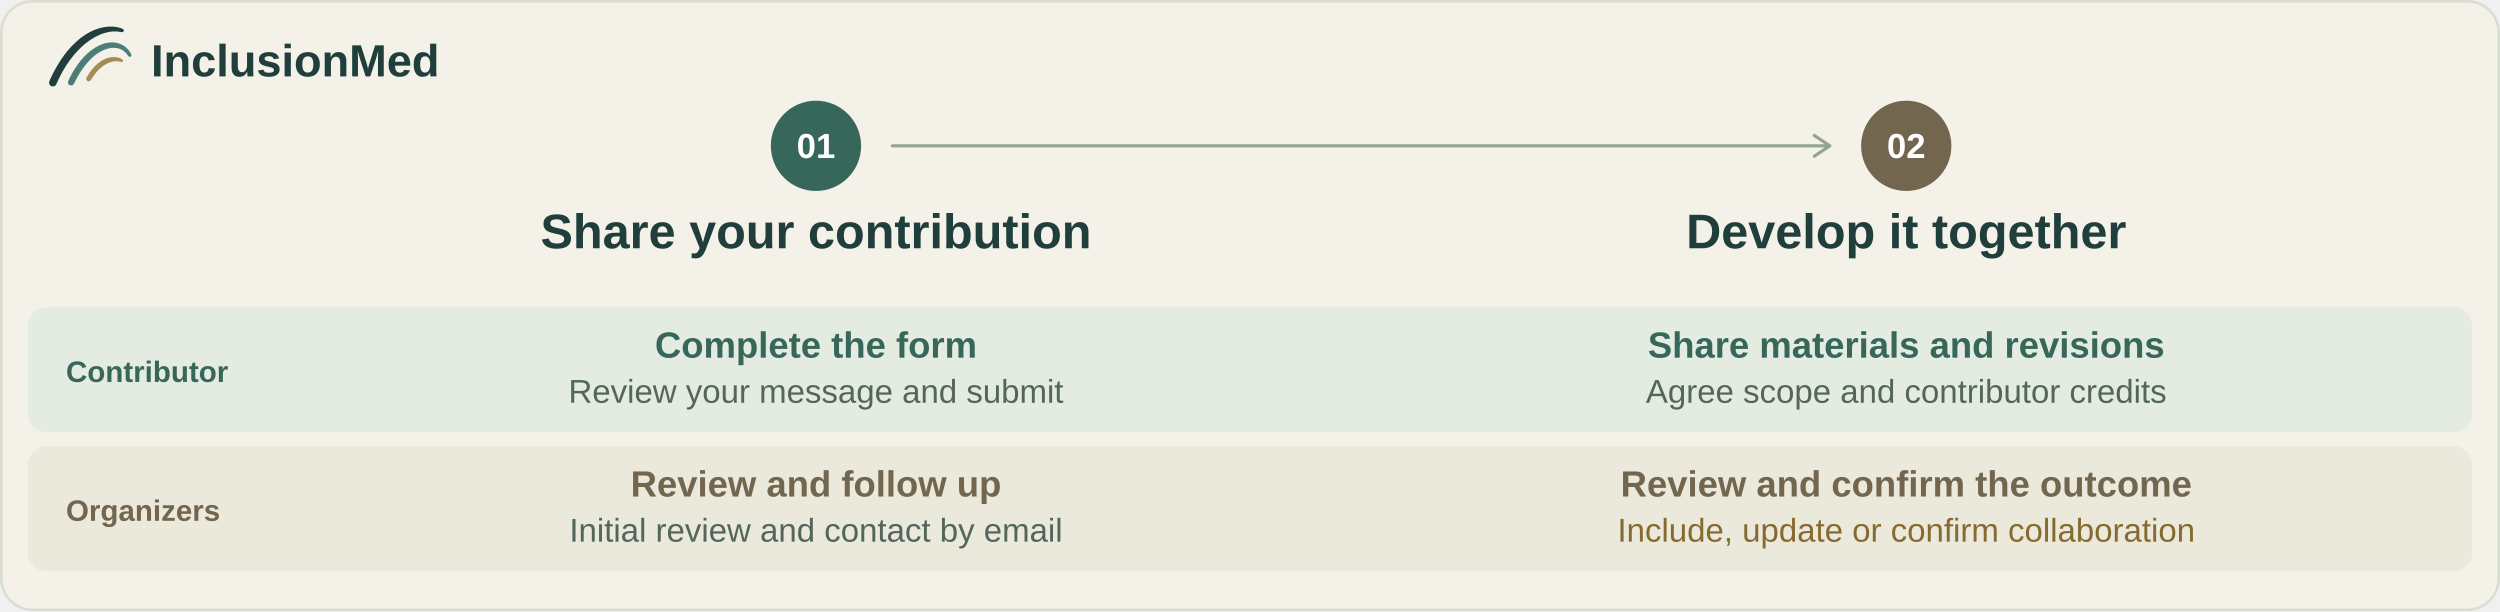
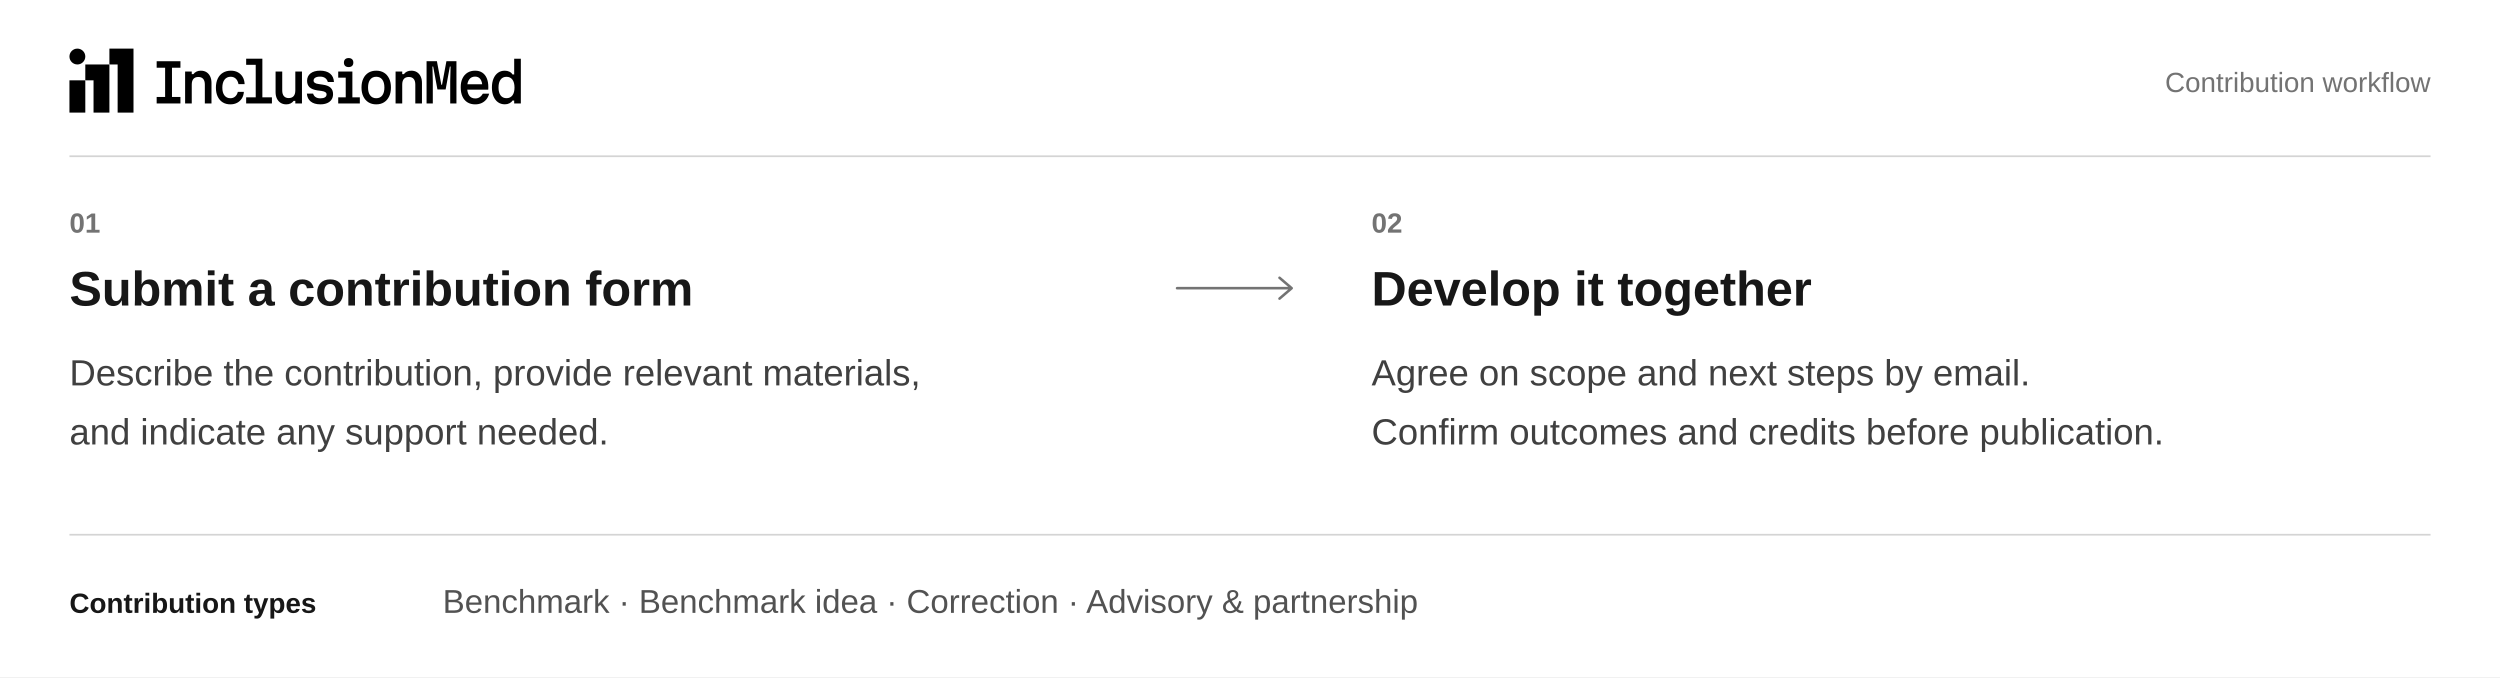
- <svg xmlns="http://www.w3.org/2000/svg" width="1440" height="352" viewBox="0 0 1440 352" role="img" aria-labelledby="workflow-title workflow-desc" xml:lang="en">
-   <rect x="0.75" y="0.75" width="1438.5" height="350.5" rx="18" fill="#f3f1e8" stroke="#d9ded2" stroke-width="1.5" />
-   <g font-family="Arial, PingFang SC, Microsoft YaHei, sans-serif">
-     <g aria-label="InclusionMed">
-       <g transform="translate(28 15) scale(0.06)" aria-hidden="true">
-         <path fill="#203E3B" fill-rule="evenodd" d="M 578 5.054 C 453.761 13.679, 339.946 72.565, 229 185.620 C 176.783 238.830, 132.564 297.503, 86.274 375 C 55.467 426.578, 11.738 512.893, 5.439 534.561 C 0.852 550.340, 9.548 569.211, 24.875 576.738 C 32.445 580.455, 47.750 580.771, 55.122 577.363 C 64.486 573.033, 71.647 564.644, 77.367 551.305 C 87.849 526.860, 91.181 519.562, 101.877 497.627 C 139.698 420.059, 190.381 340.467, 238.615 282.894 C 258.063 259.681, 262.319 254.851, 278.173 238 C 381.513 128.161, 502.338 61.122, 613.500 51.945 C 638.178 49.907, 667.120 51.778, 692.857 57.074 C 698.007 58.133, 704.022 59, 706.224 59 C 720.867 59, 727.406 40.251, 716.084 30.724 C 708.423 24.278, 684.246 15.617, 659.923 10.607 C 635.944 5.667, 602.161 3.377, 578 5.054" />
-         <path fill="#4C7E77" fill-rule="evenodd" d="M 581 158.098 C 489.824 168.289, 392.518 229.446, 311.308 327.599 C 270.245 377.229, 236.670 429.535, 204.496 494 C 188.434 526.180, 185.697 533.406, 186.169 542.381 C 187.062 559.363, 198.968 570.530, 216 570.359 C 232.385 570.195, 239.159 564.115, 250.937 539 C 276.372 484.764, 313.151 425.123, 349.913 378.500 C 385.235 333.704, 424.128 295.321, 461 268.869 C 534.498 216.143, 613.634 196.943, 676.288 216.638 C 708.200 226.669, 738.679 249.810, 759.331 279.689 C 767.324 291.251, 771.176 294.667, 777.351 295.669 C 784.868 296.889, 793.170 290.942, 794.602 283.310 C 797.686 266.868, 765.770 221.382, 735 198.367 C 705.393 176.222, 669.606 162.112, 632.789 158.067 C 621.648 156.843, 592.069 156.861, 581 158.098" />
-         <path fill="#A68B53" fill-rule="evenodd" d="M 615 298.020 C 564.500 301.482, 520.381 320.687, 470.652 360.854 C 452.916 375.179, 425.626 404.127, 406.407 429 C 387.622 453.311, 363.028 494.717, 361.427 504.728 C 359.478 516.919, 369.127 529.162, 381.874 530.671 C 394.016 532.110, 400.524 527.416, 411.573 509.250 C 443.573 456.640, 480.874 414.249, 521.235 384.621 C 547.166 365.587, 580.115 349.734, 608.726 342.526 C 633.242 336.350, 664.014 336.459, 686.955 342.803 C 702.432 347.082, 708.901 345.944, 712.527 338.302 C 716.493 329.944, 712.184 322.382, 699.218 314.950 C 677.247 302.356, 645.334 295.941, 615 298.020" />
+ <svg xmlns="http://www.w3.org/2000/svg" width="1440" height="390" viewBox="0 0 1440 390" role="img" aria-labelledby="workflow-title workflow-desc" xml:lang="en">
+   <rect width="1440" height="390" fill="#ffffff" />
+   <g transform="translate(40 28) scale(0.3472454)" fill="#000000" aria-hidden="true">
+     <g id="_图层_1-2" data-name="图层 1">
+       <g>
+         <g>
+           <rect y="52.61" width="26.31" height="53.53" />
+           <path d="M13.15,26.31h0c7.26,0,13.15-5.89,13.15-13.15S20.42,0,13.15,0h0C5.89,0,0,5.89,0,13.15s5.89,13.15,13.15,13.15Z" />
+           <polygon points="39.97 26.31 26.31 26.31 26.31 52.61 39.97 52.61 39.97 106.15 66.28 106.15 66.28 26.31 52.61 26.31 39.97 26.31" />
+           <polygon points="92.58 0 79.94 0 66.28 0 66.28 26.31 79.94 26.31 79.94 106.15 106.25 106.15 106.25 0 92.58 0" />
+         </g>
+         <g>
+           <path d="M144.67,90.98v-10.77h14.03V31.7h-14.03v-10.77h39.44v10.77h-14.03v48.51h14.03v10.77h-39.44Z" />
+           <path d="M191.86,90.98v-52.97h11.03v4.29h2.8c1.34-1.87,3.06-3.28,5.16-4.25,2.1-.96,4.44-1.44,7-1.44,3.68,0,6.82.82,9.41,2.45,2.6,1.64,4.64,3.97,6.13,7,1.49,3.04,2.23,6.63,2.23,10.77v34.15h-11.03v-31.26c0-4.2-.92-7.37-2.76-9.5-1.84-2.13-4.51-3.19-8.01-3.19s-6.28,1.06-8.14,3.19c-1.87,2.13-2.8,5.3-2.8,9.5v31.26h-11.03Z" />
+           <path d="M267.02,92.47c-4.96,0-9.24-1.12-12.83-3.37-3.59-2.25-6.36-5.44-8.32-9.59-1.96-4.14-2.93-9.05-2.93-14.71s1.01-10.78,3.02-15.02c2.01-4.23,4.89-7.49,8.63-9.76,3.73-2.28,8.14-3.41,13.22-3.41,4.44,0,8.33.92,11.69,2.76,3.36,1.84,6,4.42,7.92,7.75,1.93,3.33,2.98,7.27,3.15,11.82h-10.16c-.76-3.91-2.25-6.93-4.47-9.06-2.22-2.13-5.05-3.2-8.49-3.2-4.32,0-7.71,1.59-10.16,4.77-2.45,3.18-3.68,7.6-3.68,13.26s1.18,9.86,3.55,12.96c2.36,3.09,5.65,4.64,9.85,4.64,3.03,0,5.63-.92,7.79-2.76,2.16-1.84,3.65-4.42,4.47-7.75h10.07c-.29,4.15-1.43,7.78-3.41,10.9-1.98,3.12-4.6,5.53-7.84,7.22-3.24,1.69-6.93,2.54-11.08,2.54Z" />
+           <path d="M293.13,16.73h26.88v64.09h15.85v10.16h-42.73v-10.16h15.85V26.89h-15.85v-10.16Z" />
+           <path d="M385.7,38.01v52.97h-11.03v-4.29h-2.8c-1.34,1.87-3.05,3.3-5.12,4.29s-4.42,1.49-7.05,1.49c-3.62,0-6.74-.83-9.37-2.5-2.63-1.66-4.68-4.01-6.17-7.05-1.49-3.03-2.23-6.62-2.23-10.77v-34.15h11.03v31.26c0,4.2.92,7.39,2.76,9.54,1.84,2.16,4.51,3.24,8.01,3.24s6.27-1.08,8.14-3.24c1.87-2.16,2.8-5.34,2.8-9.54v-31.26h11.03Z" />
+           <path d="M404.19,74.69c.76,2.51,2.16,4.44,4.2,5.78,2.04,1.34,4.64,2.01,7.79,2.01,3.33,0,5.88-.57,7.66-1.71,1.78-1.14,2.67-2.76,2.67-4.86,0-1.52-.69-2.74-2.06-3.68-1.37-.93-3.46-1.6-6.26-2.01l-6.83-.88c-5.84-.88-10.16-2.6-12.96-5.17-2.8-2.57-4.2-6.16-4.2-10.77,0-5.25,1.93-9.37,5.78-12.35,3.85-2.98,9.16-4.47,15.93-4.47s12.49,1.63,16.46,4.9c3.97,3.27,6.1,7.91,6.39,13.92h-10.16c-.82-2.86-2.29-5.06-4.42-6.61-2.13-1.55-4.95-2.32-8.45-2.32s-6.1.58-7.97,1.75c-1.87,1.17-2.8,2.8-2.8,4.9,0,1.46.69,2.68,2.06,3.68,1.37.99,3.43,1.63,6.17,1.93l6.92,1.05c5.84.76,10.16,2.42,12.96,4.99,2.8,2.57,4.2,6.16,4.2,10.77,0,3.56-.86,6.6-2.58,9.11s-4.14,4.44-7.27,5.78c-3.12,1.34-6.87,2.01-11.25,2.01-6.77,0-12.08-1.56-15.94-4.68-3.85-3.12-5.98-7.49-6.39-13.09h10.33Z" />
+           <path d="M445.84,38.01h23.48v42.82h12.36v10.16h-35.85v-10.16h12.45v-32.66h-12.45v-10.16ZM463.1,30.65c-2.45,0-4.36-.66-5.74-1.97s-2.06-3.14-2.06-5.47.69-4.25,2.06-5.56,3.28-1.97,5.74-1.97,4.36.66,5.74,1.97c1.37,1.31,2.06,3.17,2.06,5.56s-.69,4.16-2.06,5.47c-1.37,1.31-3.28,1.97-5.74,1.97Z" />
+           <path d="M508.87,92.47c-4.96,0-9.27-1.14-12.91-3.41-3.65-2.28-6.48-5.5-8.49-9.68-2.01-4.17-3.02-9.12-3.02-14.84s1.01-10.68,3.02-14.88c2.01-4.2,4.84-7.43,8.49-9.68,3.65-2.25,7.95-3.37,12.91-3.37s9.34,1.12,12.96,3.37c3.62,2.25,6.44,5.47,8.45,9.68,2.01,4.2,3.02,9.16,3.02,14.88s-1.01,10.67-3.02,14.84c-2.01,4.17-4.83,7.4-8.45,9.68-3.62,2.28-7.94,3.41-12.96,3.41ZM508.87,82.31c4.32,0,7.66-1.56,10.02-4.68,2.36-3.12,3.55-7.49,3.55-13.09s-1.18-10.05-3.55-13.18c-2.36-3.12-5.71-4.68-10.02-4.68s-7.59,1.56-9.98,4.68c-2.39,3.12-3.59,7.52-3.59,13.18s1.2,9.97,3.59,13.09c2.39,3.12,5.72,4.68,9.98,4.68Z" />
+           <path d="M540.98,90.98v-52.97h11.03v4.29h2.8c1.34-1.87,3.06-3.28,5.16-4.25,2.1-.96,4.44-1.44,7-1.44,3.68,0,6.82.82,9.41,2.45,2.6,1.64,4.64,3.97,6.13,7,1.49,3.04,2.23,6.63,2.23,10.77v34.15h-11.03v-31.26c0-4.2-.92-7.37-2.76-9.5-1.84-2.13-4.51-3.19-8.01-3.19s-6.28,1.06-8.14,3.19c-1.87,2.13-2.8,5.3-2.8,9.5v31.26h-11.03Z" />
+           <path d="M592.38,90.98V20.93h17.16l7.35,39.05h1.14l7.27-39.05h16.64v70.04h-10.33v-37.04l.61-24.17h-1.22l-7,38h-13.57l-7.09-38h-1.22l.61,24.17v37.04h-10.33Z" />
+           <path d="M657.43,59.11h31.08l-3.59,4.73c0-5.72-1.04-10.05-3.11-13-2.07-2.95-5.03-4.42-8.89-4.42-4.2,0-7.46,1.55-9.76,4.64-2.31,3.09-3.46,7.44-3.46,13.05,0,6.01,1.14,10.61,3.41,13.79s5.63,4.77,10.07,4.77c2.74,0,5.17-.69,7.27-2.06,2.1-1.37,3.88-3.34,5.34-5.91h10.42c-.99,3.74-2.57,6.93-4.73,9.59-2.16,2.66-4.8,4.68-7.92,6.09-3.12,1.4-6.64,2.1-10.55,2.1-4.96,0-9.25-1.12-12.87-3.37-3.62-2.25-6.38-5.49-8.27-9.72-1.9-4.23-2.85-9.32-2.85-15.28s.98-10.55,2.93-14.67c1.96-4.12,4.73-7.28,8.32-9.5,3.59-2.22,7.81-3.33,12.65-3.33s8.55,1.06,11.82,3.2,5.76,5.22,7.49,9.28c1.72,4.06,2.58,8.97,2.58,14.75,0,.7-.01,1.43-.04,2.19-.03.76-.07,1.46-.13,2.1h-37.21v-9.02Z" />
+           <path d="M722.22,92.38c-4.38,0-8.16-1.14-11.34-3.41-3.18-2.28-5.66-5.5-7.44-9.67-1.78-4.17-2.67-9.09-2.67-14.75s.89-10.67,2.67-14.84c1.78-4.17,4.26-7.4,7.44-9.67,3.18-2.28,6.96-3.41,11.34-3.41,2.8,0,5.34.55,7.62,1.66,2.28,1.11,3.97,2.66,5.08,4.64h2.8v-26.18h11.03v74.25h-11.03v-4.9h-2.8c-1.05,1.87-2.71,3.39-4.99,4.55-2.28,1.17-4.85,1.75-7.71,1.75ZM724.94,82.22c4.26,0,7.54-1.55,9.85-4.64,2.31-3.09,3.46-7.44,3.46-13.04s-1.15-9.97-3.46-13.09c-2.31-3.12-5.59-4.68-9.85-4.68s-7.46,1.55-9.76,4.64-3.46,7.47-3.46,13.13,1.15,9.95,3.46,13.04c2.31,3.1,5.56,4.64,9.76,4.64Z" />
+         </g>
      </g>
-       <text x="87" y="44" text-anchor="start" font-size="26" font-weight="700" fill="#203e3b">InclusionMed</text>
    </g>
-     <path d="M514 84 H1054 m-9 -6 9 6 -9 6" fill="none" stroke="#91a58e" stroke-width="1.8" stroke-linecap="round" stroke-linejoin="round" />
-     <circle cx="470" cy="84" r="26" fill="#37665a" />
-     <text x="470" y="91" text-anchor="middle" font-size="20" font-weight="700" fill="#ffffff">01</text>
-     <text x="470" y="143" text-anchor="middle" font-size="28" font-weight="700" fill="#203e3b">Share your contribution</text>
-     <circle cx="1098" cy="84" r="26" fill="#72674e" />
-     <text x="1098" y="91" text-anchor="middle" font-size="20" font-weight="700" fill="#ffffff">02</text>
-     <text x="1098" y="143" text-anchor="middle" font-size="28" font-weight="700" fill="#203e3b">Develop it together</text>
-     <rect x="16" y="177" width="1408" height="72" rx="11" fill="#e4ebe1" />
-     <text x="38" y="220" text-anchor="start" font-size="17" font-weight="700" fill="#37665a">Contributor</text>
-     <text x="470" y="206" text-anchor="middle" font-size="21" font-weight="700" fill="#37665a">Complete the form</text>
-     <text x="470" y="232" text-anchor="middle" font-size="19" font-weight="400" fill="#53665c">Review your message and submit</text>
-     <text x="1098" y="206" text-anchor="middle" font-size="21" font-weight="700" fill="#37665a">Share materials and revisions</text>
-     <text x="1098" y="232" text-anchor="middle" font-size="19" font-weight="400" fill="#53665c">Agree scope and contributor credits</text>
-     <rect x="16" y="257" width="1408" height="72" rx="11" fill="#ebe8dc" />
-     <text x="38" y="300" text-anchor="start" font-size="17" font-weight="700" fill="#72674e">Organizers</text>
-     <text x="470" y="286" text-anchor="middle" font-size="21" font-weight="700" fill="#72674e">Review and follow up</text>
-     <text x="470" y="312" text-anchor="middle" font-size="19" font-weight="400" fill="#53665c">Initial review and contact by email</text>
-     <text x="1098" y="286" text-anchor="middle" font-size="21" font-weight="700" fill="#72674e">Review and confirm the outcome</text>
-     <text x="1098" y="312" text-anchor="middle" font-size="19" font-weight="400" fill="#876a2f">Include, update or confirm collaboration</text>
+   </g>
+   <g font-family="Arial, Helvetica, Arial Unicode MS, PingFang SC, Microsoft YaHei, sans-serif">
+     <text x="1400" y="53" font-size="16" font-weight="400" fill="#737373" text-anchor="end">Contribution workflow</text>
+     <path d="M40 90H1400" stroke="#d4d4d4" fill="none" />
+     <text x="40" y="134" font-size="16" font-weight="600" fill="#737373" text-anchor="start">01</text>
+     <text x="790" y="134" font-size="16" font-weight="600" fill="#737373" text-anchor="start">02</text>
+     <text x="40" y="176" font-size="28" font-weight="600" fill="#171717" text-anchor="start">Submit a contribution form</text>
+     <text x="790" y="176" font-size="28" font-weight="600" fill="#171717" text-anchor="start">Develop it together</text>
+     <path d="M678 166H744M737 160L744 166L737 172" stroke="#737373" stroke-width="1.5" fill="none" stroke-linecap="round" stroke-linejoin="round" />
+     <text x="40" y="222" font-size="21" font-weight="400" fill="#404040" text-anchor="start">Describe the contribution, provide relevant materials,</text>
+     <text x="40" y="256" font-size="21" font-weight="400" fill="#404040" text-anchor="start">and indicate any support needed.</text>
+     <text x="790" y="222" font-size="21" font-weight="400" fill="#404040" text-anchor="start">Agree on scope and next steps by email.</text>
+     <text x="790" y="256" font-size="21" font-weight="400" fill="#404040" text-anchor="start">Confirm outcomes and credits before publication.</text>
+     <path d="M40 308H1400" stroke="#d4d4d4" fill="none" />
+     <text x="40" y="353" font-size="16" font-weight="600" fill="#171717" text-anchor="start">Contribution types</text>
+     <text x="255" y="353" font-size="19" font-weight="400" fill="#525252" text-anchor="start">Benchmark  ·  Benchmark idea  ·  Correction  ·  Advisory &amp; partnership</text>
  </g>
</svg>
